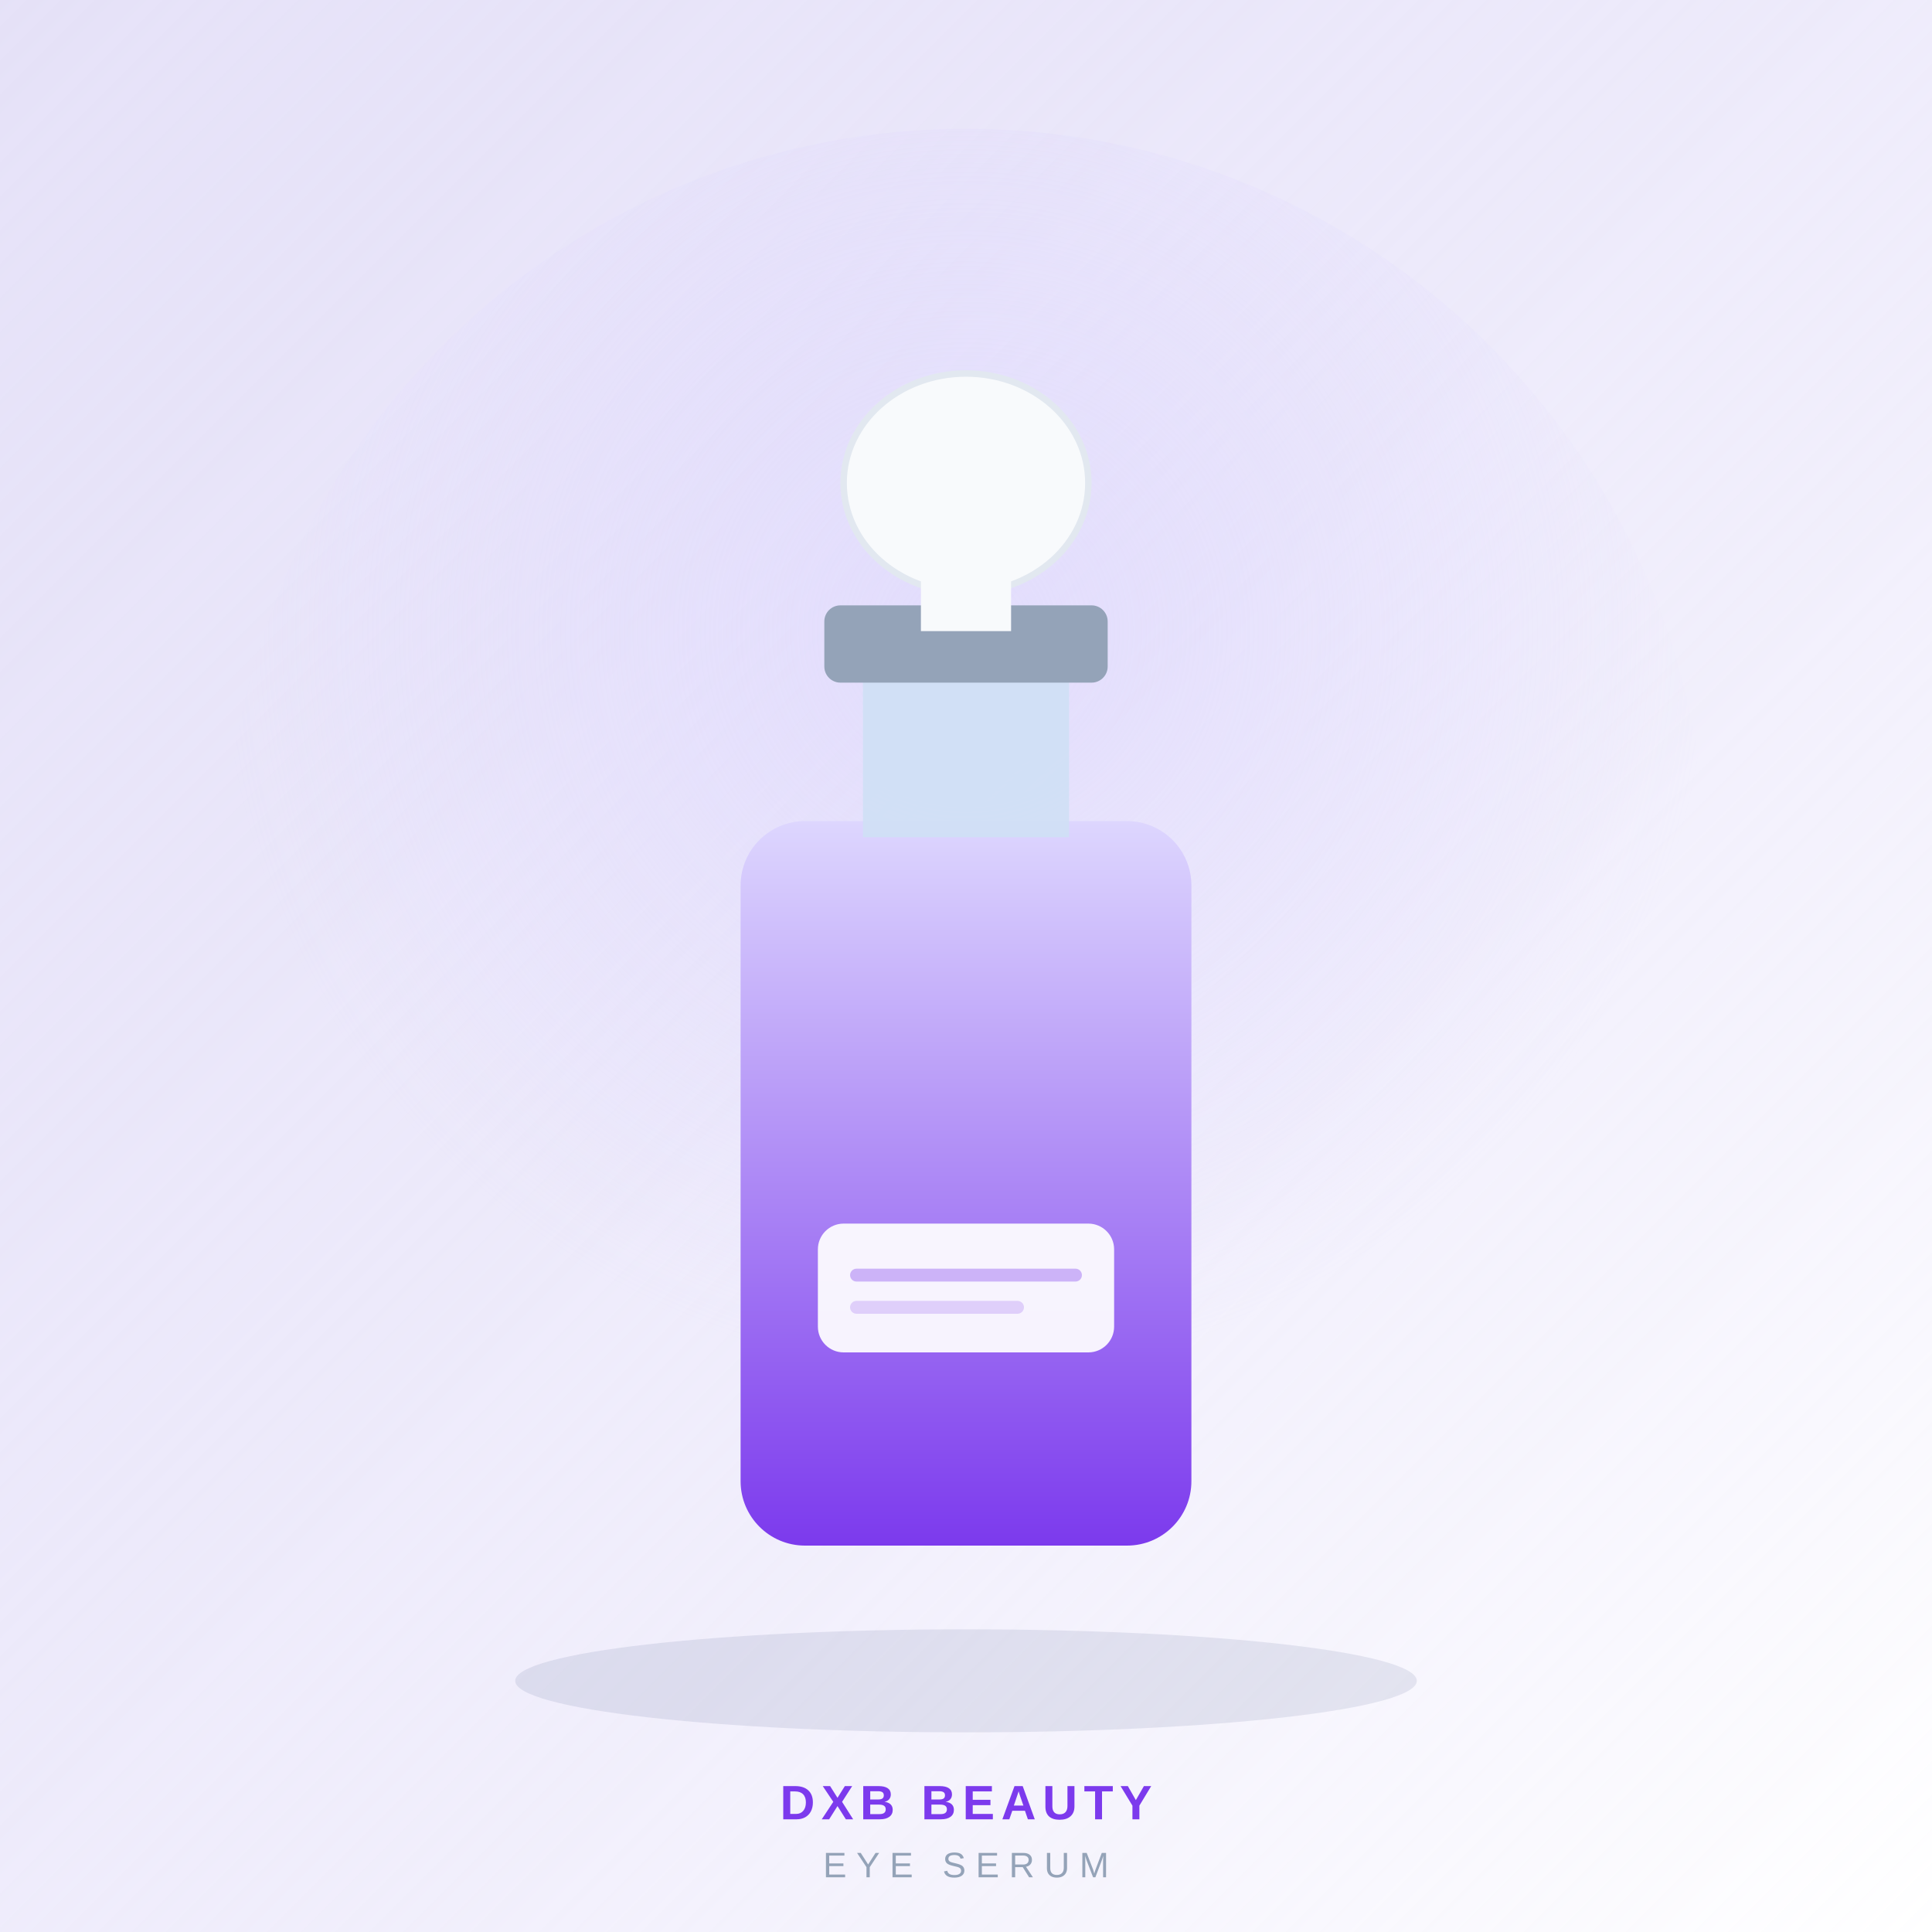
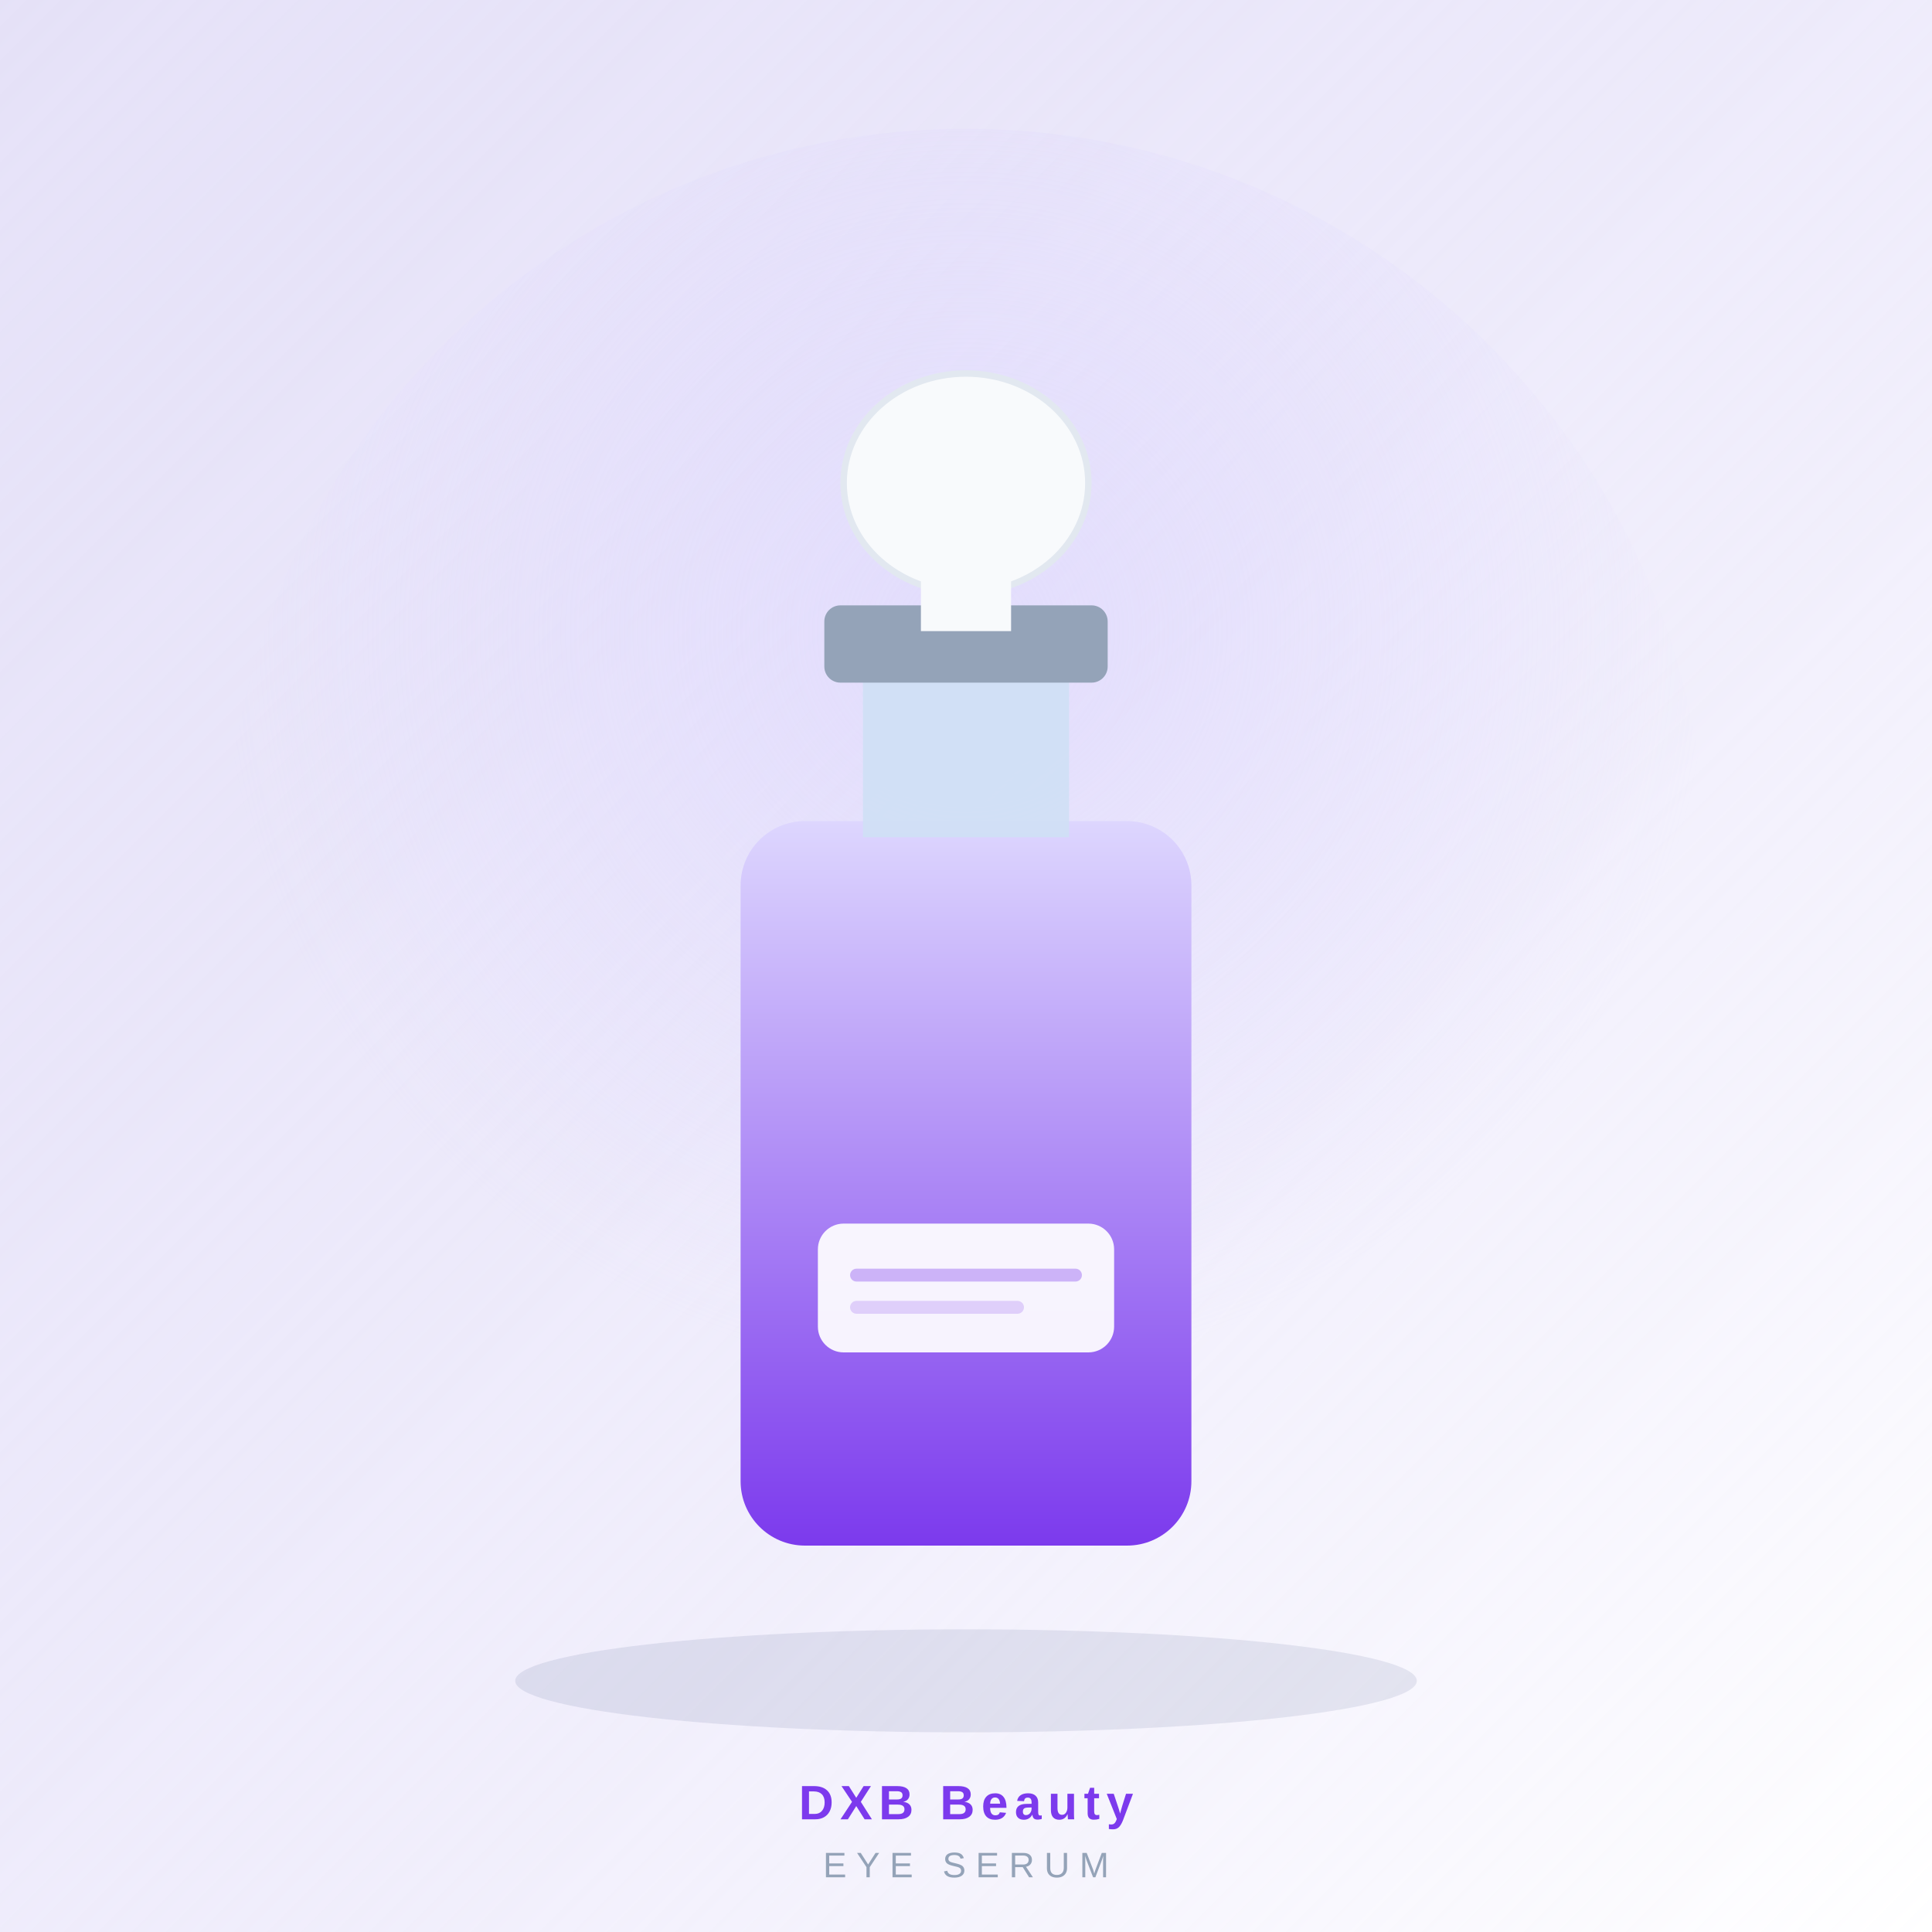
<svg xmlns="http://www.w3.org/2000/svg" width="600" height="600" viewBox="0 0 600 600">
  <defs>
    <linearGradient id="bg" x1="0" y1="0" x2="1" y2="1">
      <stop offset="0%" stop-color="#ddd6fe" stop-opacity="0.55" />
      <stop offset="100%" stop-color="#ffffff" />
    </linearGradient>
    <linearGradient id="body" x1="0" y1="0" x2="0" y2="1">
      <stop offset="0%" stop-color="#ddd6fe" />
      <stop offset="100%" stop-color="#7c3aed" />
    </linearGradient>
    <radialGradient id="spot" cx="50%" cy="34%" r="50%">
      <stop offset="0%" stop-color="#ddd6fe" stop-opacity="0.65" />
      <stop offset="100%" stop-color="#ddd6fe" stop-opacity="0" />
    </radialGradient>
  </defs>
  <rect width="600" height="600" fill="url(#bg)" />
  <ellipse cx="300" cy="270" rx="230" ry="230" fill="url(#spot)" />
  <ellipse cx="300" cy="522" rx="140" ry="16" fill="#0f2064" opacity="0.09" />
  <rect x="230" y="255" width="140" height="225" rx="20" fill="url(#body)" />
  <rect x="254" y="380" width="92" height="40" rx="8" fill="#ffffff" opacity="0.92" />
  <rect x="264" y="394" width="72" height="4" rx="2" fill="#7c3aed" opacity="0.35" />
  <rect x="264" y="404" width="54" height="4" rx="2" fill="#7c3aed" opacity="0.2" />
  <rect x="268" y="205" width="64" height="55" fill="#cfe0f5" opacity="0.9" />
  <rect x="256" y="188" width="88" height="24" rx="5" fill="#94a3b8" />
  <ellipse cx="300" cy="150" rx="38" ry="34" fill="#f8fafc" stroke="#e2e8f0" stroke-width="2" />
  <rect x="286" y="178" width="28" height="18" fill="#f8fafc" />
-   <text x="300" y="565" text-anchor="middle" font-family="Arial, sans-serif" font-size="15" font-weight="700" letter-spacing="2" fill="#7c3aed">DXB BEAUTY</text>
+   <text x="300" y="565" text-anchor="middle" font-family="Arial, sans-serif" font-size="15" font-weight="700" letter-spacing="2" fill="#7c3aed">DXB Beauty</text>
  <text x="300" y="583" text-anchor="middle" font-family="Arial, sans-serif" font-size="11" letter-spacing="3" fill="#94a3b8">EYE SERUM</text>
</svg>
